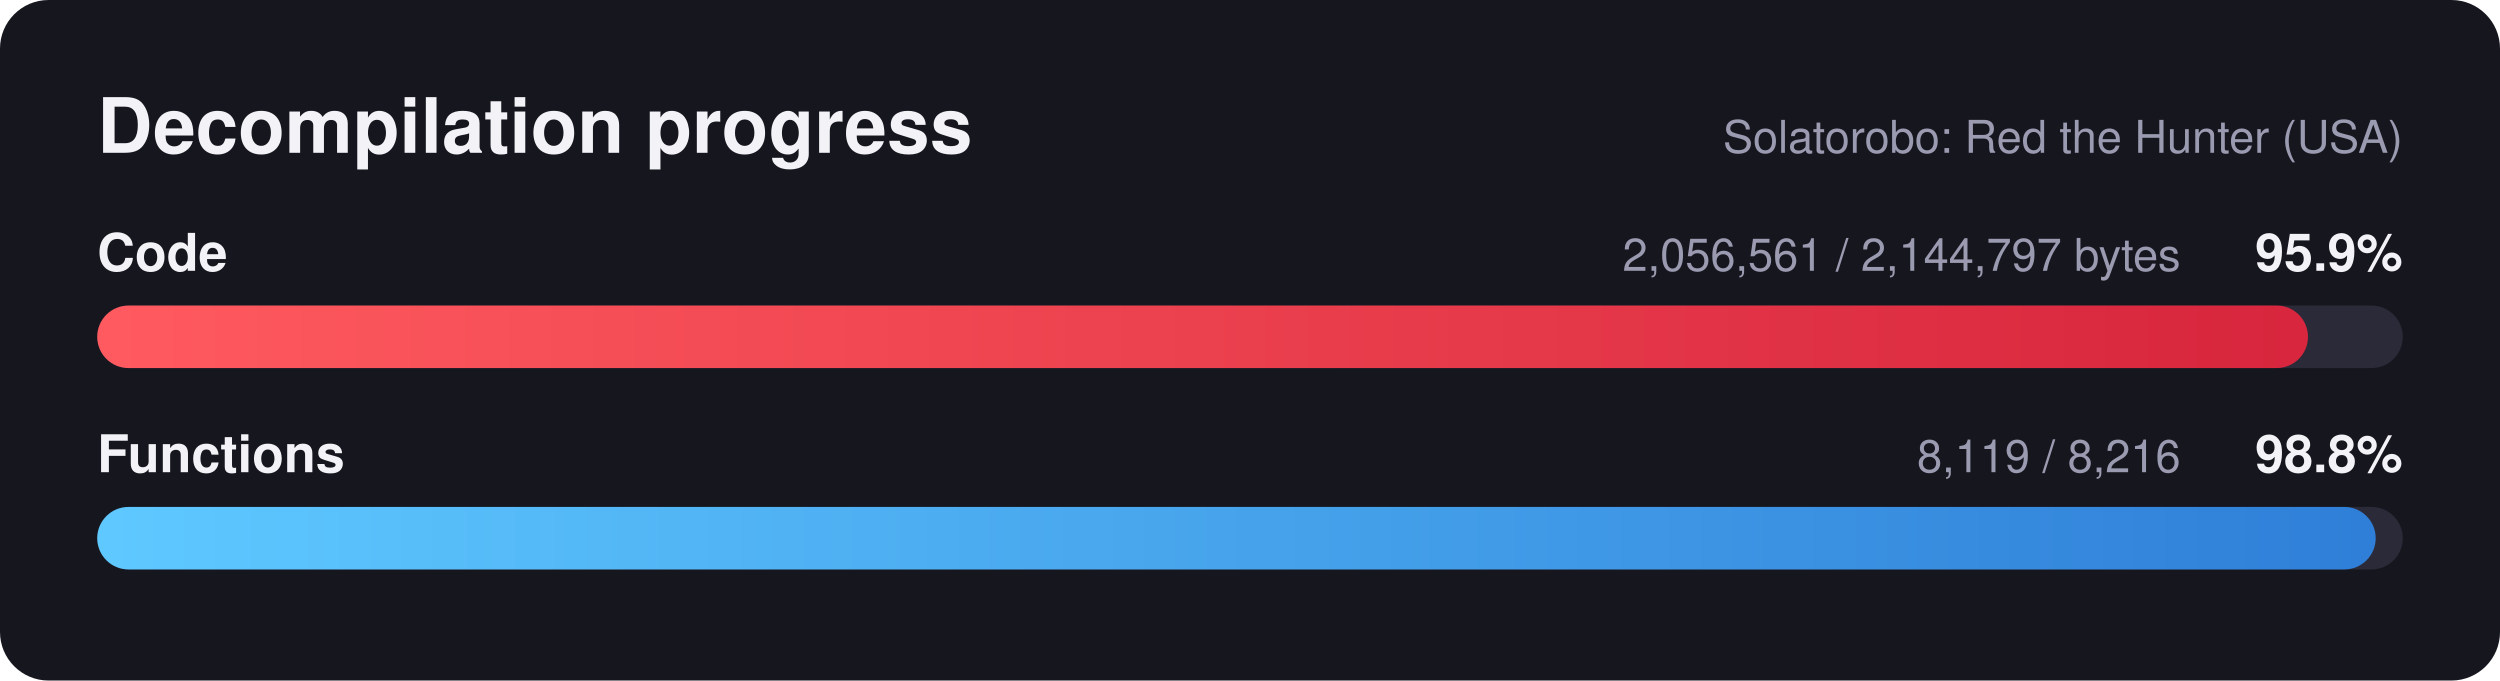
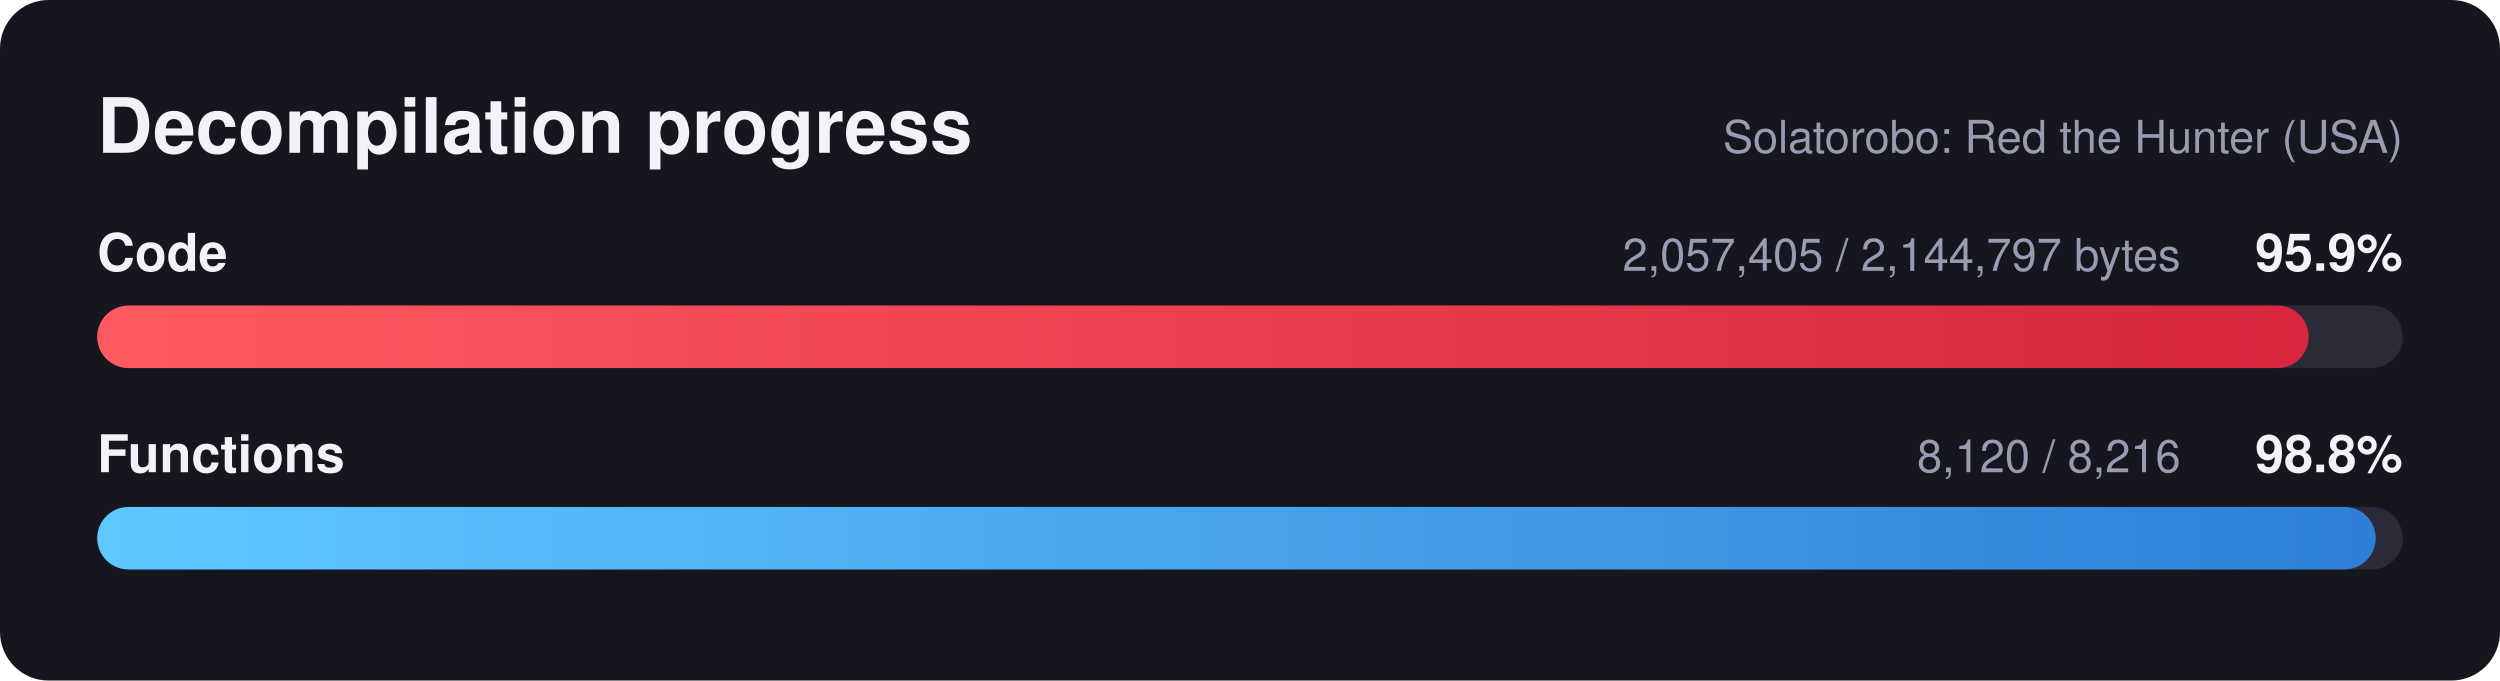
<svg xmlns="http://www.w3.org/2000/svg" width="720" height="196" viewBox="0 0 720 196" font-family="Segoe UI, Helvetica, Arial, sans-serif">
  <defs>
    <linearGradient id="red" x1="0" x2="1" y1="0" y2="0">
      <stop offset="0" stop-color="#ff5a5f" />
      <stop offset="1" stop-color="#d7263d" />
    </linearGradient>
    <linearGradient id="blue" x1="0" x2="1" y1="0" y2="0">
      <stop offset="0" stop-color="#5ec8ff" />
      <stop offset="1" stop-color="#2f7fd8" />
    </linearGradient>
  </defs>
  <rect width="720" height="196" rx="14" fill="#16161f" />
  <text x="28" y="44" fill="#f2f2f7" font-size="22" font-weight="700">Decompilation progress</text>
  <text x="692" y="44" fill="#9a9ab0" font-size="13" text-anchor="end">Solatorobo: Red the Hunter (USA)</text>
  <text x="28" y="78" fill="#f2f2f7" font-size="15" font-weight="600">Code</text>
  <text x="692" y="78" fill="#f2f2f7" font-size="15" font-weight="700" text-anchor="end">95.9%</text>
-   <text x="628" y="78" fill="#9a9ab0" font-size="13" text-anchor="end">2,056,561 / 2,144,797 bytes</text>
+   <text x="628" y="78" fill="#9a9ab0" font-size="13" text-anchor="end">2,057,405 / 2,144,797 bytes</text>
  <rect x="28" y="88" width="664" height="18" rx="9.0" fill="#2a2a38" />
-   <rect x="28" y="88" width="636.7" height="18" rx="9.0" fill="url(#red)" />
+   <rect x="28" y="88" width="636.9" height="18" rx="9.0" fill="url(#red)" />
  <text x="28" y="136" fill="#f2f2f7" font-size="15" font-weight="600">Functions</text>
  <text x="692" y="136" fill="#f2f2f7" font-size="15" font-weight="700" text-anchor="end">98.8%</text>
-   <text x="628" y="136" fill="#9a9ab0" font-size="13" text-anchor="end">8,119 / 8,216</text>
+   <text x="628" y="136" fill="#9a9ab0" font-size="13" text-anchor="end">8,120 / 8,216</text>
  <rect x="28" y="146" width="664" height="18" rx="9.0" fill="#2a2a38" />
  <rect x="28" y="146" width="656.2" height="18" rx="9.0" fill="url(#blue)" />
</svg>
